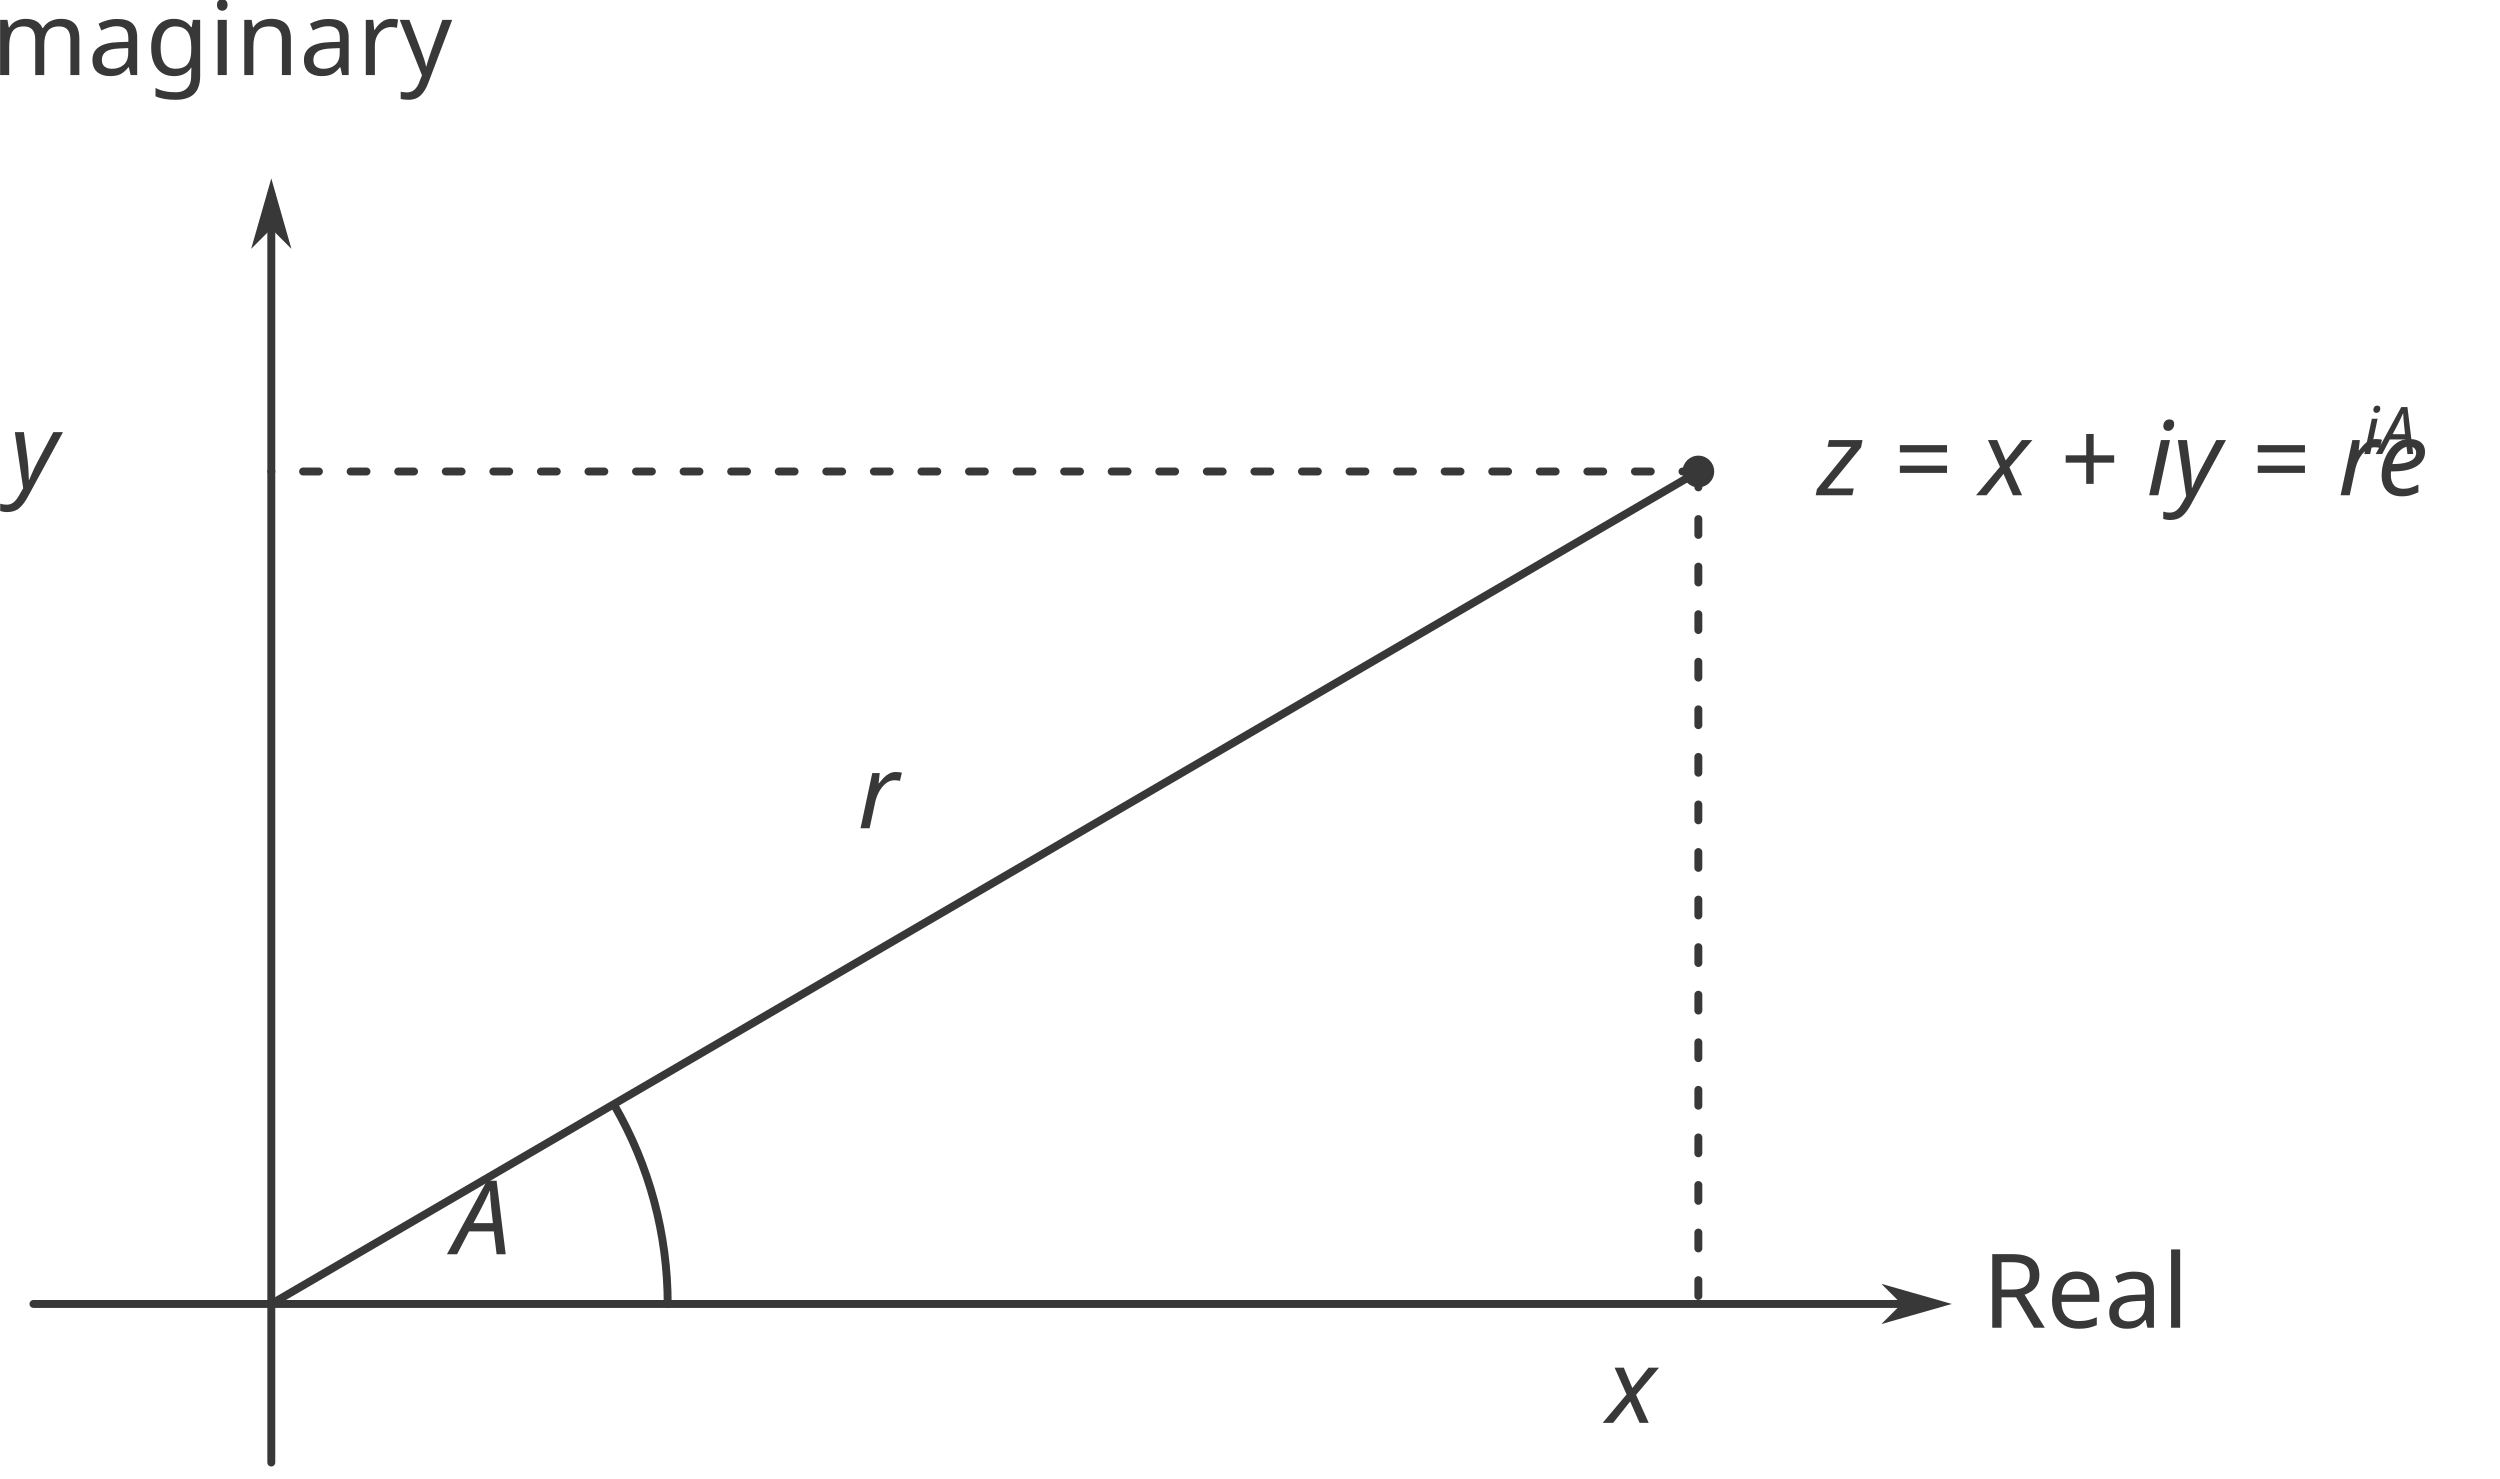
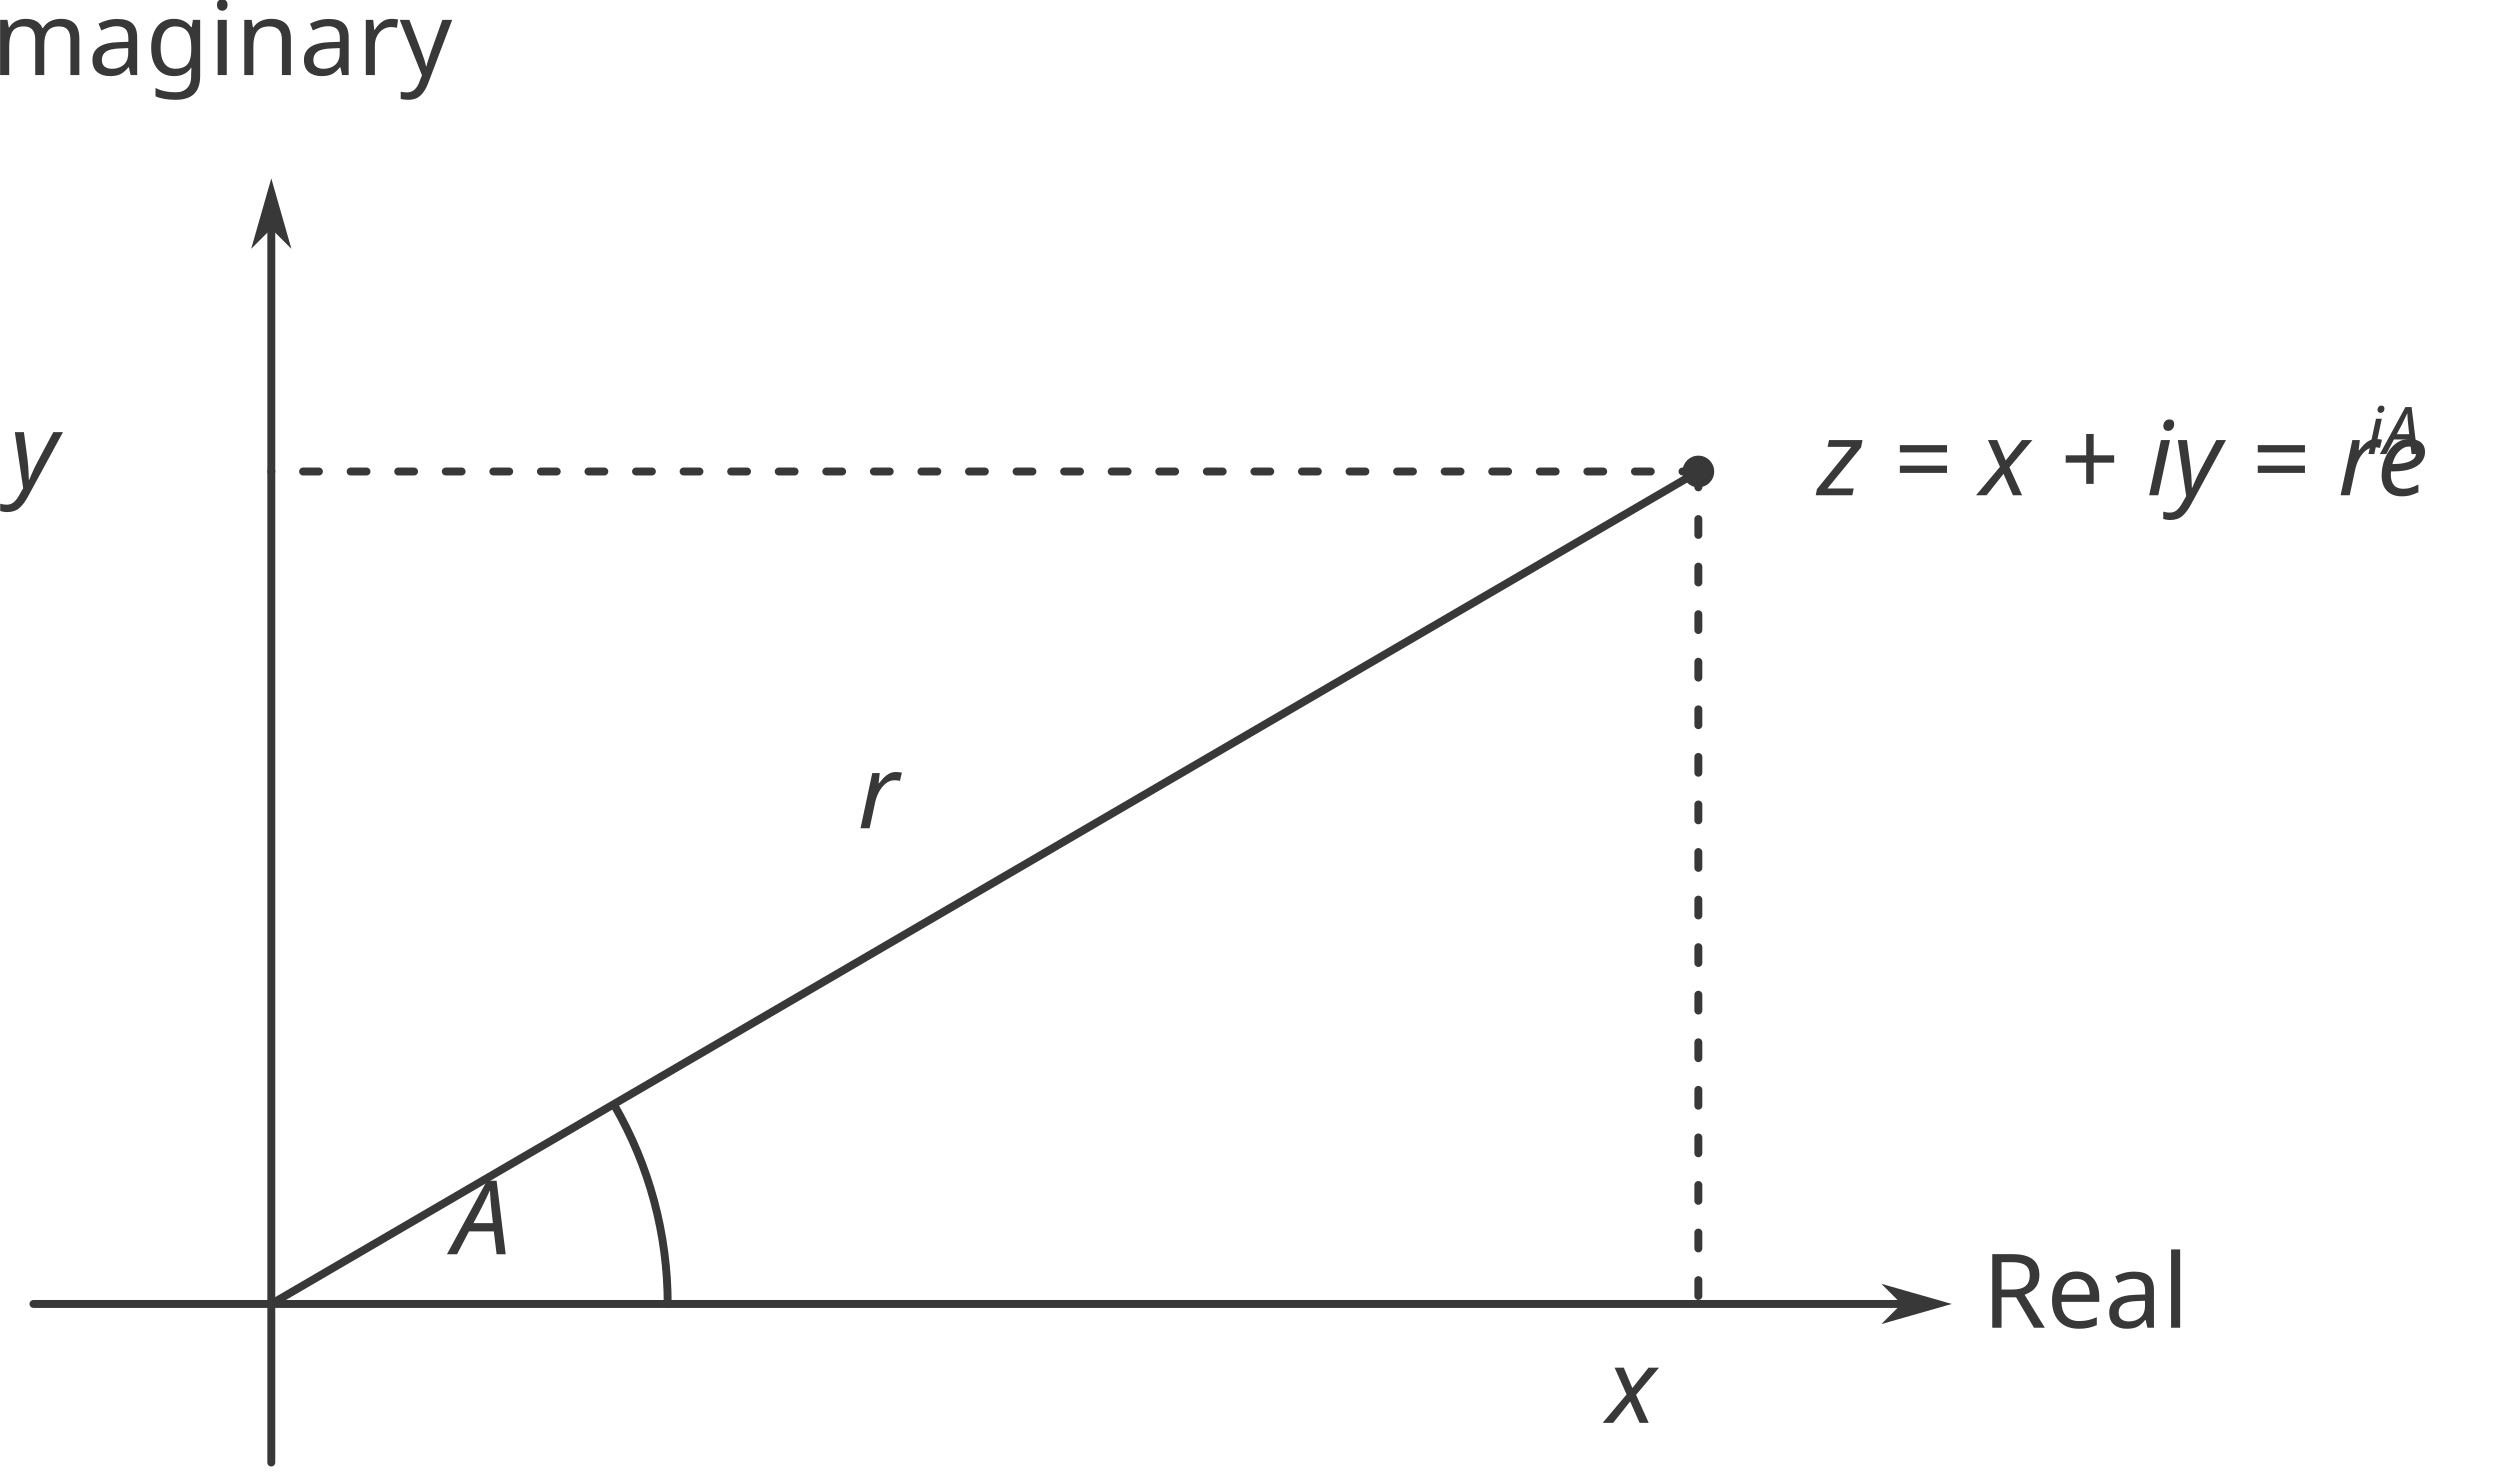
<svg xmlns="http://www.w3.org/2000/svg" preserveAspectRatio="xMinYMin meet" viewBox="0 0 602 356" id="svg2" style="display:inline" version="1.1">
  <defs id="defs4">
    <marker refX="0" refY="0" orient="auto" id="Arrow1Sstart" style="overflow:visible">
      <path d="M 0,0 5,-5 -12.5,0 5,5 0,0 z" transform="matrix(0.2,0,0,0.2,1.2,0)" id="path14077" style="fill:#383838;fill-rule:evenodd;stroke:#383838;stroke-width:1pt;marker-start:none" />
    </marker>
    <marker refX="0" refY="0" orient="auto" id="Arrow1Mstart" style="overflow:visible">
      <path d="M 0,0 5,-5 -12.5,0 5,5 0,0 z" transform="matrix(0.4,0,0,0.4,4,0)" id="path3840" style="fill:#383838;fill-rule:evenodd;stroke:#383838;stroke-width:1pt;marker-start:none" />
    </marker>
    <marker refX="0" refY="0" orient="auto" id="Arrow1Mstart-3" style="overflow:visible">
      <path d="M 0,0 5,-5 -12.5,0 5,5 0,0 z" transform="matrix(0.4,0,0,0.4,4,0)" id="path3840-6" style="fill-rule:evenodd;stroke:#383838;stroke-width:1pt;marker-start:none" />
    </marker>
    <marker refX="0" refY="0" orient="auto" id="Arrow1Mstart-4" style="overflow:visible">
      <path d="M 0,0 5,-5 -12.5,0 5,5 0,0 z" transform="matrix(0.4,0,0,0.4,4,0)" id="path3840-1" style="fill-rule:evenodd;stroke:#383838;stroke-width:1pt;marker-start:none" />
    </marker>
    <marker refX="0" refY="0" orient="auto" id="Arrow1Mend" style="overflow:visible">
      <path d="M 0,0 5,-5 -12.5,0 5,5 0,0 z" transform="matrix(-0.4,0,0,-0.4,-4,0)" id="path3843" style="fill-rule:evenodd;stroke:#383838;stroke-width:1pt;marker-start:none" />
    </marker>
  </defs>
  <g transform="translate(-82.4,-79.73517)" id="layer2" style="display:inline">
    <path d="m 548.636,393.726 -458.181,0" id="path5021" style="fill:none;stroke:#383838;stroke-width:1.909px;stroke-linecap:round;stroke-linejoin:round;stroke-opacity:1;marker-start:url(#Arrow1Mstart);display:inline" />
    <path d="m 147.727,126.454 0,305.454" id="path5021-6" style="fill:none;stroke:#383838;stroke-width:1.909px;stroke-linecap:round;stroke-linejoin:round;stroke-opacity:1;marker-start:url(#Arrow1Mstart);display:inline" />
    <text x="214.643" y="97.005" id="text3911" xml:space="preserve" style="font-size:13px;font-style:normal;font-variant:normal;font-weight:normal;font-stretch:normal;text-align:center;line-height:125%;letter-spacing:0px;word-spacing:0px;text-anchor:middle;fill:#383838;fill-opacity:1;stroke:none;font-family:Linux Biolinum O;-inkscape-font-specification:Linux Biolinum O">
      <tspan x="214.643" y="97.005" id="tspan3913" />
    </text>
    <path d="M 491.363,193.272 147.727,393.726" id="path6141-9" style="fill:none;stroke:#383838;stroke-width:1.909px;stroke-linecap:round;stroke-linejoin:round;stroke-opacity:1;marker-end:none;display:inline" />
    <path d="m 240,212.362 a 5,5 0 1 1 -10,0 5,5 0 1 1 10,0 z" transform="matrix(0.7636355,0,0,0.7636355,311.9086,31.10439)" id="path6329-9" style="fill:#383838;fill-opacity:1;stroke:none;marker-end:none;display:inline" />
    <path d="m 270,252.362 a 50,50 0 0 1 -6.699,25" transform="matrix(1.653318,-0.9545438,0.9545438,1.653318,-456.8936,186.4905)" id="path4189" style="fill:none;stroke:#383838;stroke-width:0.999;stroke-linecap:round;stroke-linejoin:round;stroke-miterlimit:4;stroke-opacity:1;stroke-dasharray:none;stroke-dashoffset:0;marker-start:none;marker-end:none;display:inline" />
    <path d="m 491.363,193.272 0,200.454" id="path4197" style="fill:none;stroke:#383838;stroke-width:1.909;stroke-linecap:round;stroke-linejoin:round;stroke-miterlimit:4;stroke-opacity:1;stroke-dasharray:3.818, 7.636;stroke-dashoffset:0;display:inline" />
    <path d="m 491.363,193.272 -343.636,0" id="path4197-5" style="fill:none;stroke:#383838;stroke-width:1.909;stroke-linecap:round;stroke-linejoin:round;stroke-miterlimit:4;stroke-opacity:1;stroke-dasharray:3.818, 7.636;stroke-dashoffset:0;display:inline" />
  </g>
  <g transform="translate(-82.4,-79.73517)" id="layer3" style="display:inline">
    <text x="147.727" y="97.817" id="text3915" xml:space="preserve" style="font-size:24.818px;font-style:normal;font-variant:normal;font-weight:normal;font-stretch:normal;text-align:center;line-height:125%;letter-spacing:0px;word-spacing:0px;text-anchor:middle;fill:#383838;fill-opacity:1;stroke:none;font-family:Linux Biolinum O;-inkscape-font-specification:Linux Biolinum O">
      <tspan x="147.727" y="97.817" id="tspan3917">Imaginary</tspan>
    </text>
    <text x="600.743" y="399.453" id="text3919" xml:space="preserve" style="font-size:24.818px;font-style:normal;font-variant:normal;font-weight:normal;font-stretch:normal;text-align:center;line-height:125%;letter-spacing:0px;word-spacing:0px;text-anchor:middle;fill:#383838;fill-opacity:1;stroke:none;font-family:Linux Biolinum O;-inkscape-font-specification:Linux Biolinum O">
      <tspan x="600.743" y="399.453" id="tspan3921">Real</tspan>
    </text>
    <text x="519.999" y="198.999" id="text3923" xml:space="preserve" style="font-size:24.818px;font-style:italic;font-variant:normal;font-weight:normal;font-stretch:normal;text-align:start;line-height:125%;letter-spacing:0px;word-spacing:0px;text-anchor:start;fill:#383838;fill-opacity:1;stroke:none;font-family:'Linux Libertine O'">
      <tspan x="519.999" y="198.999" dx="0 0 0 0 0 0 0 0 0 0.764 0 0 0 0 1.527" id="tspan3925">z <tspan dx="1" id="tspan3022" style="font-style:normal">=</tspan> x <tspan dx="1" id="tspan3024" style="font-style:normal">+</tspan> iy <tspan dx="1" id="tspan3026" style="font-style:normal">=</tspan> re<tspan id="tspan3927" style="font-size:15.845px;baseline-shift:super" />
      </tspan>
    </text>
    <text x="214.545" y="381.77" id="text4191" xml:space="preserve" style="font-size:24.818px;font-style:italic;font-variant:normal;font-weight:normal;font-stretch:normal;text-align:center;line-height:125%;letter-spacing:0px;word-spacing:0px;text-anchor:middle;fill:#383838;fill-opacity:1;stroke:none;font-family:Linux Libertine O;-inkscape-font-specification:Italic">
      <tspan x="214.545" y="381.77" id="tspan4193">A</tspan>
    </text>
    <text x="128.636" y="197.09" id="text4217" xml:space="preserve" style="font-size:24.818px;font-style:italic;font-variant:normal;font-weight:normal;font-stretch:normal;text-align:end;line-height:125%;letter-spacing:0px;word-spacing:0px;text-anchor:end;fill:#383838;fill-opacity:1;stroke:none;font-family:Linux Libertine O;-inkscape-font-specification:Italic">
      <tspan x="128.636" y="197.09" id="tspan4219">y</tspan>
    </text>
    <text x="491.363" y="422.362" id="text4221" xml:space="preserve" style="font-size:24.818px;font-style:italic;font-variant:normal;font-weight:normal;font-stretch:normal;text-align:center;line-height:125%;letter-spacing:0px;word-spacing:0px;text-anchor:middle;fill:#383838;fill-opacity:1;stroke:none;font-family:Linux Libertine O;-inkscape-font-specification:Italic">
      <tspan x="491.363" y="422.362" id="tspan4223">x</tspan>
    </text>
    <text x="310" y="279.181" id="text4225" xml:space="preserve" style="font-size:24.818px;font-style:italic;font-variant:normal;font-weight:normal;font-stretch:normal;text-align:center;line-height:125%;letter-spacing:0px;word-spacing:0px;text-anchor:middle;fill:#383838;fill-opacity:1;stroke:none;font-family:Linux Libertine O;-inkscape-font-specification:Italic">
      <tspan x="310" y="279.181" id="tspan4227">r</tspan>
    </text>
    <text x="667.783" y="189.069" id="text3018" xml:space="preserve" style="font-size:20px;font-style:normal;font-variant:normal;font-weight:500;font-stretch:normal;text-align:center;line-height:125%;letter-spacing:0px;word-spacing:0px;text-anchor:middle;fill:#383838;fill-opacity:1;stroke:none;font-family:Inconsolata LGC;-inkscape-font-specification:Inconsolata LGC Medium">
-       <tspan dx="3" x="667.783" y="189.069" id="tspan3020" style="font-size:15.84px;font-style:italic;font-variant:normal;font-weight:normal;font-stretch:normal;font-family:'Linux Libertine O'">iA</tspan>
+       <tspan dx="4" x="667.783" y="189.069" id="tspan3020" style="font-size:15.84px;font-style:italic;font-variant:normal;font-weight:normal;font-stretch:normal;font-family:'Linux Libertine O'">iA</tspan>
    </text>
  </g>
</svg>
